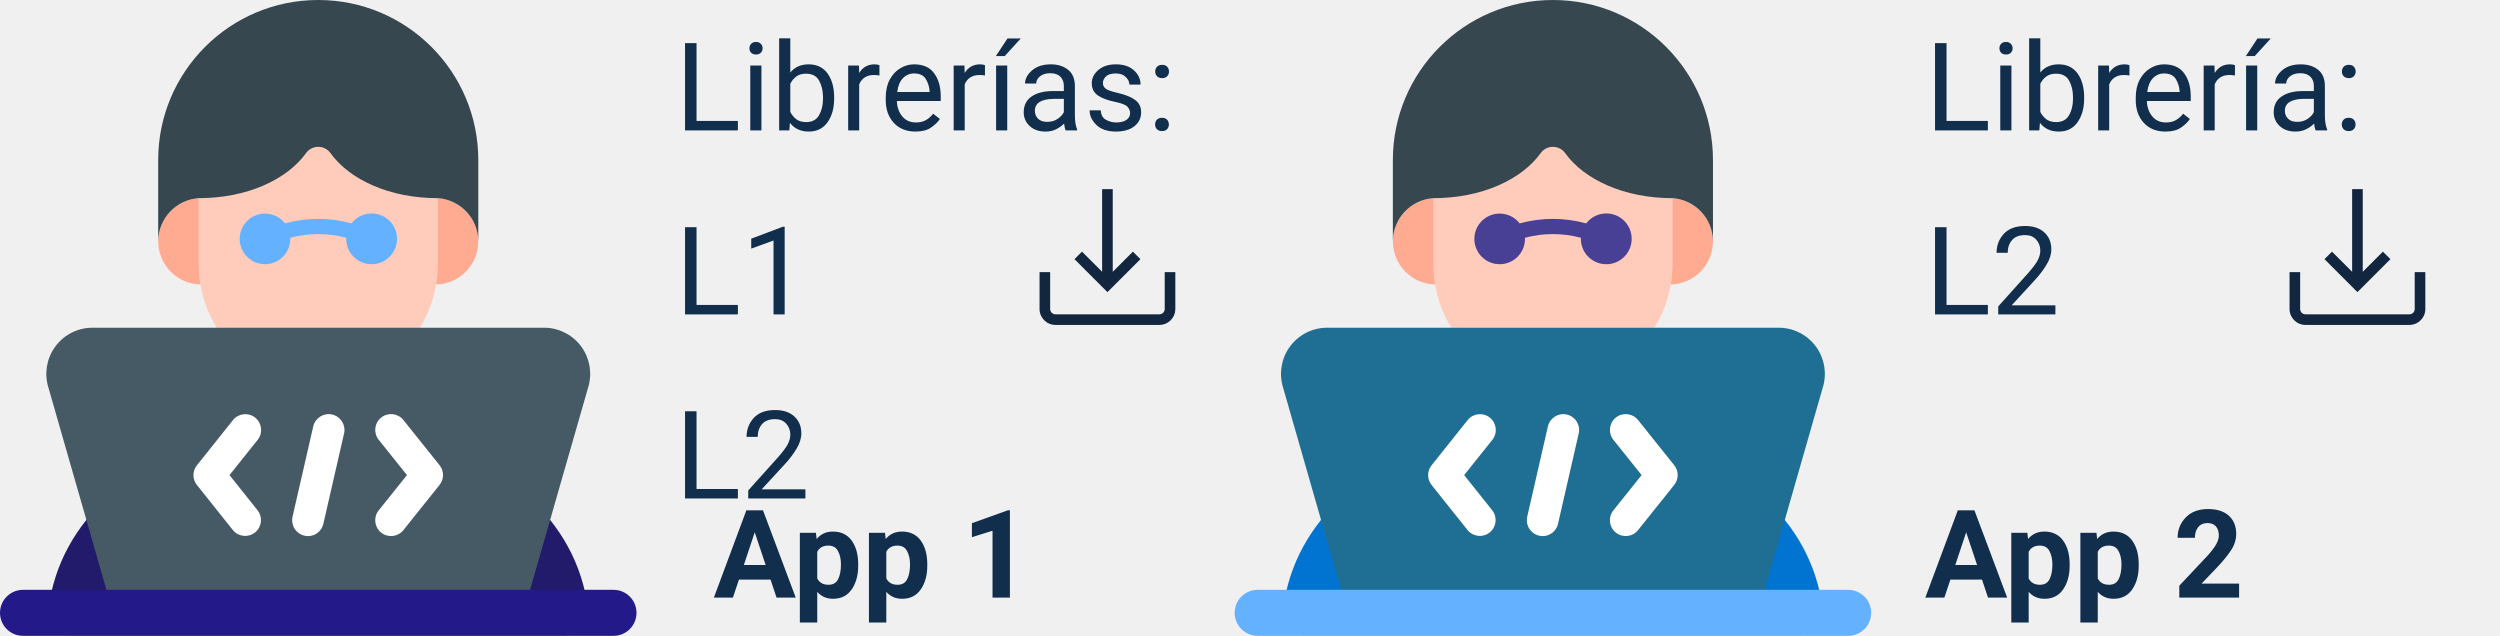
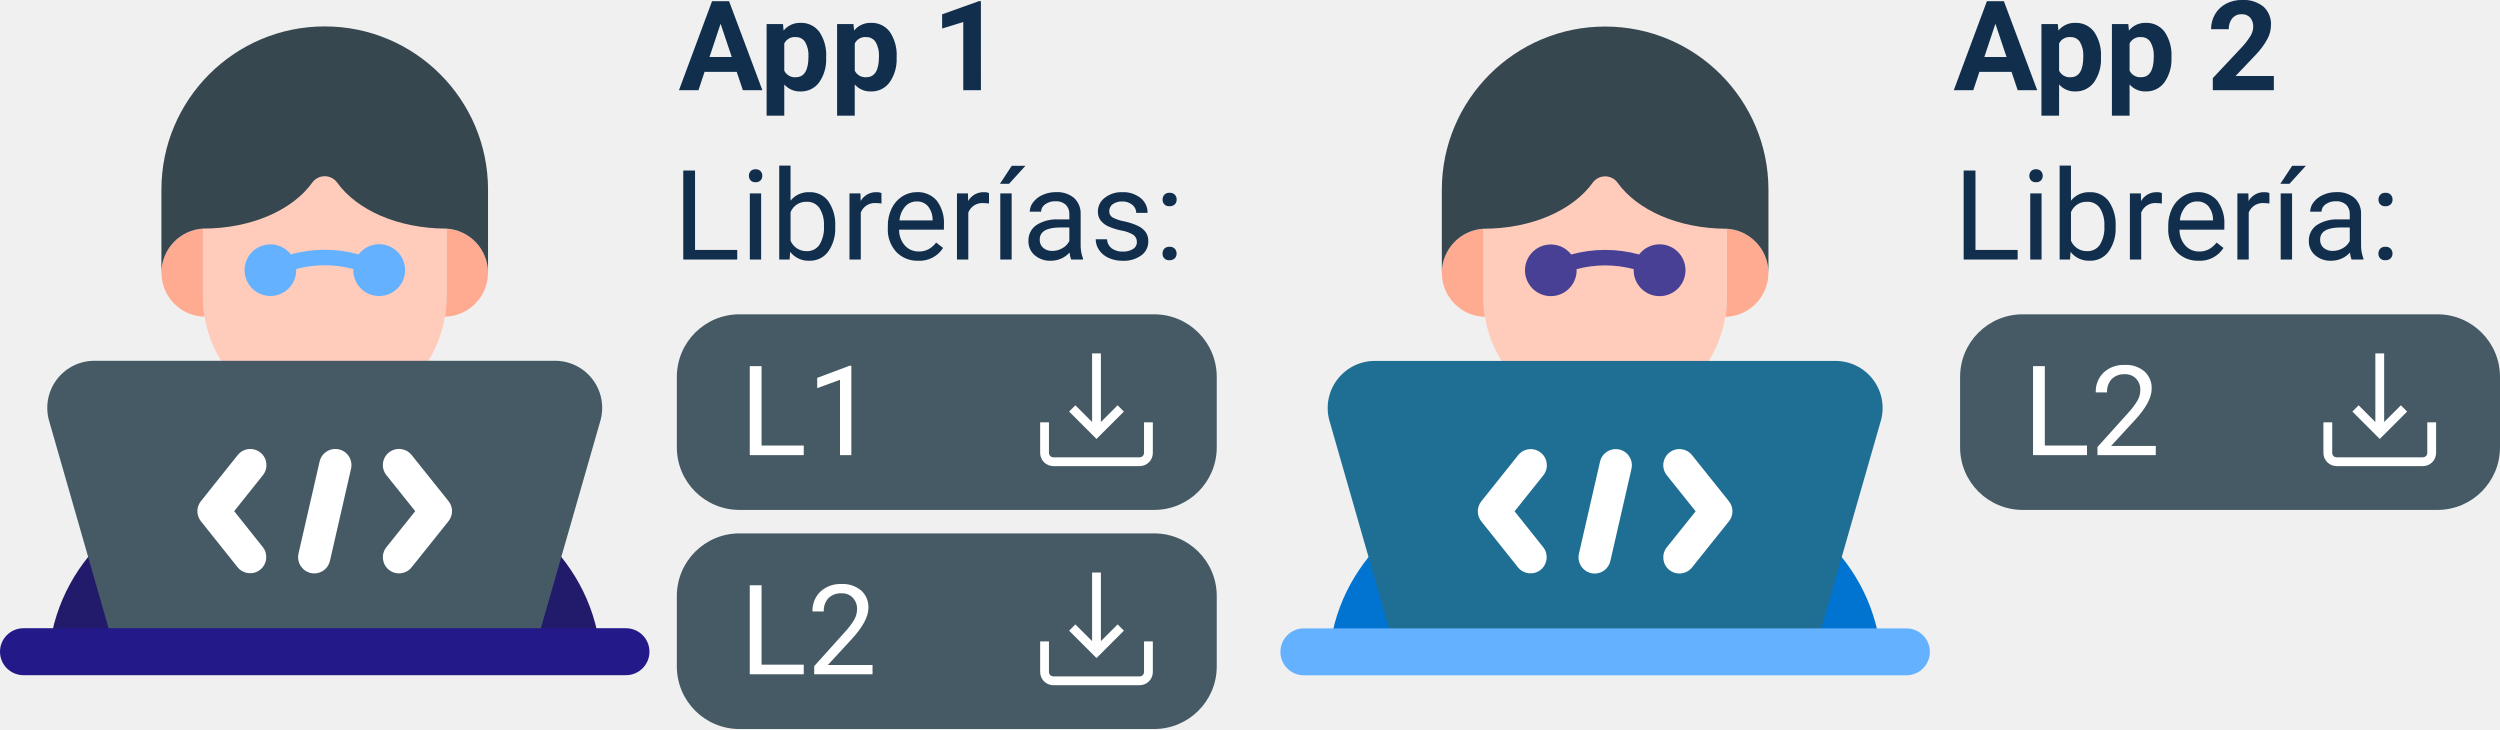
- <svg xmlns="http://www.w3.org/2000/svg" width="326" height="82.913" viewBox="0 0 326 82.913">
-   <g id="Grupo_1013578" data-name="Grupo 1013578" transform="translate(-998.41 -888.553)">
-     <g id="Flat" transform="translate(998.41 888.553)">
-       <g id="Color">
-         <path id="Trazado_726355" data-name="Trazado 726355" d="M38.92,74.621c-.167,2.523-.9,5.317-4.2,6.415C22.512,85.108,12.379,92.388,10.843,104.72a2.849,2.849,0,0,0,2.812,3.23h64.8a2.849,2.849,0,0,0,2.811-3.232C79.733,92.386,69.6,85.105,57.389,81.035c-3.294-1.1-4.029-3.892-4.2-6.415V73.509a1.988,1.988,0,0,0-2-1.988l-10.3.073a1.988,1.988,0,0,0-1.974,1.993Z" transform="translate(-4.557 -25.124)" fill="#221b6b" />
-         <path id="Trazado_726356" data-name="Trazado 726356" d="M42.488,26.75A1.988,1.988,0,0,0,40.5,28.738v15.82a15.571,15.571,0,0,0,31.143,0V28.738a1.988,1.988,0,0,0-1.988-1.988Z" transform="translate(-14.571 -10.019)" fill="#ffccbc" />
-         <path id="Trazado_726357" data-name="Trazado 726357" d="M87.392,40.525v8.68a15.7,15.7,0,0,1-.213,2.561,5.626,5.626,0,0,0,.213-11.241Z" transform="translate(-30.32 -14.667)" fill="#ffab91" />
-         <path id="Trazado_726358" data-name="Trazado 726358" d="M37.805,40.525v8.68a15.7,15.7,0,0,0,.213,2.561,5.626,5.626,0,0,1-.213-11.241Z" transform="translate(-11.877 -14.667)" fill="#ffab91" />
-         <path id="Trazado_726359" data-name="Trazado 726359" d="M53.372,1.5A20.872,20.872,0,0,0,32.5,22.372v10.6a5.67,5.67,0,0,1,5.3-5.632c6.251,0,11.486-2.4,13.989-5.891a1.961,1.961,0,0,1,3.165,0c2.5,3.493,7.738,5.891,13.989,5.891a5.67,5.67,0,0,1,5.3,5.632v-10.6A20.872,20.872,0,0,0,53.372,1.5Z" transform="translate(-11.872 -1.5)" fill="#37474f" />
-         <path id="Trazado_726360" data-name="Trazado 726360" d="M10.78,73.827l7.83,27.291h54.7l7.83-27.291A6.018,6.018,0,0,0,75.628,66H16.29A6.02,6.02,0,0,0,10.78,73.827Z" transform="translate(-4.459 -23.262)" fill="#455a64" />
-         <rect id="Rectángulo_348561" data-name="Rectángulo 348561" width="83" height="6" rx="3" transform="translate(0 76.913)" fill="#231989" />
-         <g id="Grupo_1013563" data-name="Grupo 1013563" transform="translate(25.227 53.999)">
-           <path id="Trazado_726361" data-name="Trazado 726361" d="M44.141,90.951l3.673-4.6a2.061,2.061,0,1,0-3.223-2.571l-4.7,5.891a2.054,2.054,0,0,0,0,2.57l4.7,5.891a2.062,2.062,0,0,0,3.223-2.572Z" transform="translate(-39.44 -82.997)" fill="#fff" />
-           <path id="Trazado_726362" data-name="Trazado 726362" d="M83.6,89.659l-4.712-5.89a2.062,2.062,0,1,0-3.222,2.575l3.684,4.605-3.684,4.6a2.061,2.061,0,1,0,3.219,2.576L83.6,92.234A2.05,2.05,0,0,0,83.6,89.659Z" transform="translate(-51.511 -82.995)" fill="#fff" />
-           <path id="Trazado_726363" data-name="Trazado 726363" d="M61.615,84.6l-2.7,11.779a2.076,2.076,0,0,0,2.01,2.525,2.05,2.05,0,0,0,2.008-1.6l2.7-11.783a2.061,2.061,0,1,0-4.019-.919Z" transform="translate(-45.995 -82.995)" fill="#fff" />
+ <svg xmlns="http://www.w3.org/2000/svg" width="319.5" height="93.168" viewBox="0 0 319.5 93.168">
+   <g id="Grupo_1021307" data-name="Grupo 1021307" transform="translate(-1852.5 10824.012)">
+     <g id="Color" transform="translate(1852.5 -10820.637)">
+       <path id="Trazado_726355" data-name="Trazado 726355" d="M38.92,74.621c-.167,2.523-.9,5.317-4.2,6.415C22.512,85.108,12.379,92.388,10.843,104.72a2.849,2.849,0,0,0,2.812,3.23h64.8a2.849,2.849,0,0,0,2.811-3.232C79.733,92.386,69.6,85.105,57.389,81.035c-3.294-1.1-4.029-3.892-4.2-6.415V73.509a1.988,1.988,0,0,0-2-1.988l-10.3.073a1.988,1.988,0,0,0-1.974,1.993Z" transform="translate(-4.557 -25.124)" fill="#221b6b" />
+       <path id="Trazado_726356" data-name="Trazado 726356" d="M42.488,26.75A1.988,1.988,0,0,0,40.5,28.738v15.82a15.571,15.571,0,0,0,31.143,0V28.738a1.988,1.988,0,0,0-1.988-1.988Z" transform="translate(-14.571 -10.019)" fill="#ffccbc" />
+       <path id="Trazado_726357" data-name="Trazado 726357" d="M87.392,40.525v8.68a15.7,15.7,0,0,1-.213,2.561,5.626,5.626,0,0,0,.213-11.241Z" transform="translate(-30.32 -14.667)" fill="#ffab91" />
+       <path id="Trazado_726358" data-name="Trazado 726358" d="M37.805,40.525v8.68a15.7,15.7,0,0,0,.213,2.561,5.626,5.626,0,0,1-.213-11.241Z" transform="translate(-11.877 -14.667)" fill="#ffab91" />
+       <path id="Trazado_726359" data-name="Trazado 726359" d="M53.372,1.5A20.872,20.872,0,0,0,32.5,22.372v10.6a5.67,5.67,0,0,1,5.3-5.632c6.251,0,11.486-2.4,13.989-5.891a1.961,1.961,0,0,1,3.165,0c2.5,3.493,7.738,5.891,13.989,5.891a5.67,5.67,0,0,1,5.3,5.632v-10.6A20.872,20.872,0,0,0,53.372,1.5Z" transform="translate(-11.872 -1.5)" fill="#37474f" />
+       <path id="Trazado_726360" data-name="Trazado 726360" d="M10.78,73.827l7.83,27.291h54.7l7.83-27.291A6.018,6.018,0,0,0,75.628,66H16.29A6.02,6.02,0,0,0,10.78,73.827Z" transform="translate(-4.459 -23.262)" fill="#455a64" />
+       <rect id="Rectángulo_348561" data-name="Rectángulo 348561" width="83" height="6" rx="3" transform="translate(0 76.913)" fill="#231989" />
+       <g id="Grupo_1013563" data-name="Grupo 1013563" transform="translate(25.227 53.999)">
+         <path id="Trazado_726361" data-name="Trazado 726361" d="M44.141,90.951l3.673-4.6a2.061,2.061,0,1,0-3.223-2.571l-4.7,5.891a2.054,2.054,0,0,0,0,2.57l4.7,5.891a2.062,2.062,0,0,0,3.223-2.572Z" transform="translate(-39.44 -82.997)" fill="#fff" />
+         <path id="Trazado_726362" data-name="Trazado 726362" d="M83.6,89.659l-4.712-5.89a2.062,2.062,0,1,0-3.222,2.575l3.684,4.605-3.684,4.6a2.061,2.061,0,1,0,3.219,2.576L83.6,92.234A2.05,2.05,0,0,0,83.6,89.659Z" transform="translate(-51.511 -82.995)" fill="#fff" />
+         <path id="Trazado_726363" data-name="Trazado 726363" d="M61.615,84.6l-2.7,11.779a2.076,2.076,0,0,0,2.01,2.525,2.05,2.05,0,0,0,2.008-1.6l2.7-11.783a2.061,2.061,0,1,0-4.019-.919Z" transform="translate(-45.995 -82.995)" fill="#fff" />
+       </g>
+       <path id="Trazado_726364" data-name="Trazado 726364" d="M65.744,43.5a3.3,3.3,0,0,0-2.618,1.3,16.366,16.366,0,0,0-8.676,0,3.3,3.3,0,1,0,.692,2.009c0-.046-.012-.089-.014-.133a14.172,14.172,0,0,1,7.317,0c0,.047-.014.091-.014.139A3.313,3.313,0,1,0,65.744,43.5Z" transform="translate(-17.286 -15.67)" fill="#64b2ff" />
+     </g>
+     <g id="Color-2" data-name="Color" transform="translate(2016.137 -10820.619)">
+       <path id="Trazado_726355-2" data-name="Trazado 726355" d="M38.92,74.621c-.167,2.523-.9,5.317-4.2,6.415C22.512,85.108,12.379,92.388,10.843,104.72a2.849,2.849,0,0,0,2.812,3.23h64.8a2.849,2.849,0,0,0,2.811-3.232C79.733,92.386,69.6,85.105,57.389,81.035c-3.294-1.1-4.029-3.892-4.2-6.415V73.509a1.988,1.988,0,0,0-2-1.988l-10.3.073a1.988,1.988,0,0,0-1.974,1.993Z" transform="translate(-4.557 -25.124)" fill="#0174d2" />
+       <path id="Trazado_726356-2" data-name="Trazado 726356" d="M42.488,26.75A1.988,1.988,0,0,0,40.5,28.738v15.82a15.571,15.571,0,0,0,31.143,0V28.738a1.988,1.988,0,0,0-1.988-1.988Z" transform="translate(-14.571 -10.019)" fill="#ffccbc" />
+       <path id="Trazado_726357-2" data-name="Trazado 726357" d="M87.392,40.525v8.68a15.7,15.7,0,0,1-.213,2.561,5.626,5.626,0,0,0,.213-11.241Z" transform="translate(-30.32 -14.667)" fill="#ffab91" />
+       <path id="Trazado_726358-2" data-name="Trazado 726358" d="M37.805,40.525v8.68a15.7,15.7,0,0,0,.213,2.561,5.626,5.626,0,0,1-.213-11.241Z" transform="translate(-11.877 -14.667)" fill="#ffab91" />
+       <path id="Trazado_726359-2" data-name="Trazado 726359" d="M53.372,1.5A20.872,20.872,0,0,0,32.5,22.372v10.6a5.67,5.67,0,0,1,5.3-5.632c6.251,0,11.486-2.4,13.989-5.891a1.961,1.961,0,0,1,3.165,0c2.5,3.493,7.738,5.891,13.989,5.891a5.67,5.67,0,0,1,5.3,5.632v-10.6A20.872,20.872,0,0,0,53.372,1.5Z" transform="translate(-11.872 -1.5)" fill="#37474f" />
+       <path id="Trazado_726360-2" data-name="Trazado 726360" d="M10.78,73.827l7.83,27.291h54.7l7.83-27.291A6.018,6.018,0,0,0,75.628,66H16.29A6.02,6.02,0,0,0,10.78,73.827Z" transform="translate(-4.459 -23.262)" fill="#1f6e93" />
+       <rect id="Rectángulo_348561-2" data-name="Rectángulo 348561" width="83" height="6" rx="3" transform="translate(0 76.913)" fill="#64b2ff" />
+       <g id="Grupo_1013563-2" data-name="Grupo 1013563" transform="translate(25.227 53.999)">
+         <path id="Trazado_726361-2" data-name="Trazado 726361" d="M44.141,90.951l3.673-4.6a2.061,2.061,0,1,0-3.223-2.571l-4.7,5.891a2.054,2.054,0,0,0,0,2.57l4.7,5.891a2.062,2.062,0,0,0,3.223-2.572Z" transform="translate(-39.44 -82.997)" fill="#fff" />
+         <path id="Trazado_726362-2" data-name="Trazado 726362" d="M83.6,89.659l-4.712-5.89a2.062,2.062,0,1,0-3.222,2.575l3.684,4.605-3.684,4.6a2.061,2.061,0,1,0,3.219,2.576L83.6,92.234A2.05,2.05,0,0,0,83.6,89.659Z" transform="translate(-51.511 -82.995)" fill="#fff" />
+         <path id="Trazado_726363-2" data-name="Trazado 726363" d="M61.615,84.6l-2.7,11.779a2.076,2.076,0,0,0,2.01,2.525,2.05,2.05,0,0,0,2.008-1.6l2.7-11.783a2.061,2.061,0,1,0-4.019-.919Z" transform="translate(-45.995 -82.995)" fill="#fff" />
+       </g>
+       <path id="Trazado_726364-2" data-name="Trazado 726364" d="M65.744,43.5a3.3,3.3,0,0,0-2.618,1.3,16.366,16.366,0,0,0-8.676,0,3.3,3.3,0,1,0,.692,2.009c0-.046-.012-.089-.014-.133a14.172,14.172,0,0,1,7.317,0c0,.047-.014.091-.014.139A3.313,3.313,0,1,0,65.744,43.5Z" transform="translate(-17.286 -15.67)" fill="#474094" />
+     </g>
+     <path id="Trazado_736691" data-name="Trazado 736691" d="M2.828,13.773H8.219V15H1.32V3.625H2.828ZM11.273,15H9.828V6.547h1.445ZM9.711,4.3a.863.863,0,0,1,.215-.594.807.807,0,0,1,.637-.242.819.819,0,0,1,.641.242.854.854,0,0,1,.219.594.826.826,0,0,1-.219.586.834.834,0,0,1-.641.234.821.821,0,0,1-.637-.234A.834.834,0,0,1,9.711,4.3Zm11.031,6.563a5.026,5.026,0,0,1-.891,3.113,2.846,2.846,0,0,1-2.391,1.176,2.947,2.947,0,0,1-2.477-1.133l-.07.977H13.586V3h1.445V7.477a2.93,2.93,0,0,1,2.414-1.086,2.863,2.863,0,0,1,2.418,1.164,5.177,5.177,0,0,1,.879,3.188ZM19.3,10.7a3.906,3.906,0,0,0-.57-2.281,1.888,1.888,0,0,0-1.641-.8,2.122,2.122,0,0,0-2.055,1.328V12.6A2.181,2.181,0,0,0,17.1,13.93a1.878,1.878,0,0,0,1.617-.8A4.153,4.153,0,0,0,19.3,10.7Zm7.352-2.859a4.331,4.331,0,0,0-.711-.055A1.9,1.9,0,0,0,24.008,9v6H22.563V6.547h1.406l.023.977a2.251,2.251,0,0,1,2.016-1.133,1.477,1.477,0,0,1,.641.109Zm4.688,7.313a3.693,3.693,0,0,1-2.8-1.129,4.19,4.19,0,0,1-1.078-3.02v-.266a5.073,5.073,0,0,1,.48-2.246,3.748,3.748,0,0,1,1.344-1.547,3.378,3.378,0,0,1,1.871-.559,3.166,3.166,0,0,1,2.563,1.086,4.7,4.7,0,0,1,.914,3.109v.6H28.906a3,3,0,0,0,.73,2.02,2.3,2.3,0,0,0,1.777.77,2.517,2.517,0,0,0,1.3-.312,3.259,3.259,0,0,0,.93-.828l.883.688A3.55,3.55,0,0,1,31.336,15.156Zm-.18-7.578a1.928,1.928,0,0,0-1.469.637A3.1,3.1,0,0,0,28.953,10h4.234V9.891a2.753,2.753,0,0,0-.594-1.707A1.815,1.815,0,0,0,31.156,7.578Zm9.234.266a4.331,4.331,0,0,0-.711-.055A1.9,1.9,0,0,0,37.75,9v6H36.3V6.547h1.406l.023.977A2.251,2.251,0,0,1,39.75,6.391a1.477,1.477,0,0,1,.641.109ZM43.289,15H41.836V6.547h1.453ZM43.3,3.023h1.75l-2.094,2.3-1.164,0ZM50.891,15a3.036,3.036,0,0,1-.2-.891,3.225,3.225,0,0,1-2.406,1.047,2.984,2.984,0,0,1-2.051-.707,2.287,2.287,0,0,1-.8-1.793,2.39,2.39,0,0,1,1-2.051,4.733,4.733,0,0,1,2.824-.73h1.406V9.211A1.623,1.623,0,0,0,50.211,8a1.821,1.821,0,0,0-1.336-.449,2.107,2.107,0,0,0-1.3.391,1.151,1.151,0,0,0-.523.945H45.6a2,2,0,0,1,.449-1.223,3.066,3.066,0,0,1,1.219-.934,4.1,4.1,0,0,1,1.691-.344,3.342,3.342,0,0,1,2.289.73,2.635,2.635,0,0,1,.859,2.012v3.891a4.757,4.757,0,0,0,.3,1.852V15Zm-2.4-1.1a2.54,2.54,0,0,0,1.289-.352,2.127,2.127,0,0,0,.883-.914V10.9H49.531q-2.656,0-2.656,1.555a1.316,1.316,0,0,0,.453,1.063A1.742,1.742,0,0,0,48.492,13.9Zm10.8-1.141a1.064,1.064,0,0,0-.441-.91,4.249,4.249,0,0,0-1.539-.559,7.277,7.277,0,0,1-1.742-.562,2.479,2.479,0,0,1-.953-.781,1.869,1.869,0,0,1-.309-1.078,2.193,2.193,0,0,1,.879-1.758,3.432,3.432,0,0,1,2.246-.719,3.532,3.532,0,0,1,2.332.742,2.357,2.357,0,0,1,.895,1.9H59.211a1.3,1.3,0,0,0-.5-1.023,1.888,1.888,0,0,0-1.27-.43,1.976,1.976,0,0,0-1.234.344,1.082,1.082,0,0,0-.445.9.877.877,0,0,0,.414.789,5.1,5.1,0,0,0,1.5.508,7.8,7.8,0,0,1,1.754.578,2.558,2.558,0,0,1,1,.809,1.988,1.988,0,0,1,.324,1.152,2.163,2.163,0,0,1-.906,1.816,3.8,3.8,0,0,1-2.352.684,4.257,4.257,0,0,1-1.8-.359,2.922,2.922,0,0,1-1.223-1,2.42,2.42,0,0,1-.441-1.395h1.445a1.5,1.5,0,0,0,.582,1.152,2.258,2.258,0,0,0,1.434.426,2.331,2.331,0,0,0,1.316-.332A1.02,1.02,0,0,0,59.3,12.758Zm3.281,1.484a.905.905,0,0,1,.223-.625.848.848,0,0,1,.668-.25.874.874,0,0,1,.676.25.887.887,0,0,1,.23.625.839.839,0,0,1-.23.6.89.89,0,0,1-.676.242.8.8,0,0,1-.891-.844Zm.008-6.9a.905.905,0,0,1,.223-.625.848.848,0,0,1,.668-.25.874.874,0,0,1,.676.25.887.887,0,0,1,.23.625.839.839,0,0,1-.23.6.89.89,0,0,1-.676.242.8.8,0,0,1-.891-.844Z" transform="translate(1938.5 -10805.844)" fill="#112e4c" />
+     <path id="Trazado_736693" data-name="Trazado 736693" d="M8.152,12.656H4.043L3.262,15H.77L5,3.625H7.176L11.434,15H8.941Zm-3.477-1.9H7.52L6.09,6.5Zm14.906.094A5.07,5.07,0,0,1,18.7,13.98,2.843,2.843,0,0,1,16.3,15.156a2.633,2.633,0,0,1-2.07-.891V18.25H11.973V6.547h2.094l.078.828a2.654,2.654,0,0,1,2.141-.984,2.862,2.862,0,0,1,2.43,1.156,5.207,5.207,0,0,1,.867,3.188Zm-2.258-.172a3.345,3.345,0,0,0-.418-1.826,1.36,1.36,0,0,0-1.215-.643,1.478,1.478,0,0,0-1.461.815V12.5a1.5,1.5,0,0,0,1.477.839Q17.324,13.336,17.324,10.679Zm11.266.172A5.07,5.07,0,0,1,27.7,13.98a2.843,2.843,0,0,1-2.395,1.176,2.633,2.633,0,0,1-2.07-.891V18.25H20.98V6.547h2.094l.078.828a2.654,2.654,0,0,1,2.141-.984,2.862,2.862,0,0,1,2.43,1.156,5.207,5.207,0,0,1,.867,3.188Zm-2.258-.172a3.345,3.345,0,0,0-.418-1.826A1.36,1.36,0,0,0,24.7,8.211a1.478,1.478,0,0,0-1.461.815V12.5a1.5,1.5,0,0,0,1.477.839Q26.332,13.336,26.332,10.679ZM39.363,15H37.105V6.285l-2.7.832V5.3l4.711-1.687h.242Z" transform="translate(1938.5 -10827.48)" fill="#112e4c" />
+     <path id="Trazado_736692" data-name="Trazado 736692" d="M2.828,13.773H8.219V15H1.32V3.625H2.828ZM11.273,15H9.828V6.547h1.445ZM9.711,4.3a.863.863,0,0,1,.215-.594.807.807,0,0,1,.637-.242.819.819,0,0,1,.641.242.854.854,0,0,1,.219.594.826.826,0,0,1-.219.586.834.834,0,0,1-.641.234.821.821,0,0,1-.637-.234A.834.834,0,0,1,9.711,4.3Zm11.031,6.563a5.026,5.026,0,0,1-.891,3.113,2.846,2.846,0,0,1-2.391,1.176,2.947,2.947,0,0,1-2.477-1.133l-.07.977H13.586V3h1.445V7.477a2.93,2.93,0,0,1,2.414-1.086,2.863,2.863,0,0,1,2.418,1.164,5.177,5.177,0,0,1,.879,3.188ZM19.3,10.7a3.906,3.906,0,0,0-.57-2.281,1.888,1.888,0,0,0-1.641-.8,2.122,2.122,0,0,0-2.055,1.328V12.6A2.181,2.181,0,0,0,17.1,13.93a1.878,1.878,0,0,0,1.617-.8A4.153,4.153,0,0,0,19.3,10.7Zm7.352-2.859a4.331,4.331,0,0,0-.711-.055A1.9,1.9,0,0,0,24.008,9v6H22.563V6.547h1.406l.023.977a2.251,2.251,0,0,1,2.016-1.133,1.477,1.477,0,0,1,.641.109Zm4.688,7.313a3.693,3.693,0,0,1-2.8-1.129,4.19,4.19,0,0,1-1.078-3.02v-.266a5.073,5.073,0,0,1,.48-2.246,3.748,3.748,0,0,1,1.344-1.547,3.378,3.378,0,0,1,1.871-.559,3.166,3.166,0,0,1,2.563,1.086,4.7,4.7,0,0,1,.914,3.109v.6H28.906a3,3,0,0,0,.73,2.02,2.3,2.3,0,0,0,1.777.77,2.517,2.517,0,0,0,1.3-.312,3.259,3.259,0,0,0,.93-.828l.883.688A3.55,3.55,0,0,1,31.336,15.156Zm-.18-7.578a1.928,1.928,0,0,0-1.469.637A3.1,3.1,0,0,0,28.953,10h4.234V9.891a2.753,2.753,0,0,0-.594-1.707A1.815,1.815,0,0,0,31.156,7.578Zm9.234.266a4.331,4.331,0,0,0-.711-.055A1.9,1.9,0,0,0,37.75,9v6H36.3V6.547h1.406l.023.977A2.251,2.251,0,0,1,39.75,6.391a1.477,1.477,0,0,1,.641.109ZM43.289,15H41.836V6.547h1.453ZM43.3,3.023h1.75l-2.094,2.3-1.164,0ZM50.891,15a3.036,3.036,0,0,1-.2-.891,3.225,3.225,0,0,1-2.406,1.047,2.984,2.984,0,0,1-2.051-.707,2.287,2.287,0,0,1-.8-1.793,2.39,2.39,0,0,1,1-2.051,4.733,4.733,0,0,1,2.824-.73h1.406V9.211A1.623,1.623,0,0,0,50.211,8a1.821,1.821,0,0,0-1.336-.449,2.107,2.107,0,0,0-1.3.391,1.151,1.151,0,0,0-.523.945H45.6a2,2,0,0,1,.449-1.223,3.066,3.066,0,0,1,1.219-.934,4.1,4.1,0,0,1,1.691-.344,3.342,3.342,0,0,1,2.289.73,2.635,2.635,0,0,1,.859,2.012v3.891a4.757,4.757,0,0,0,.3,1.852V15Zm-2.4-1.1a2.54,2.54,0,0,0,1.289-.352,2.127,2.127,0,0,0,.883-.914V10.9H49.531q-2.656,0-2.656,1.555a1.316,1.316,0,0,0,.453,1.063A1.742,1.742,0,0,0,48.492,13.9Zm5.836.344a.905.905,0,0,1,.223-.625.848.848,0,0,1,.668-.25.874.874,0,0,1,.676.25.887.887,0,0,1,.23.625.839.839,0,0,1-.23.6.89.89,0,0,1-.676.242.8.8,0,0,1-.891-.844Zm.008-6.9a.905.905,0,0,1,.223-.625.848.848,0,0,1,.668-.25.874.874,0,0,1,.676.25.887.887,0,0,1,.23.625.839.839,0,0,1-.23.6.89.89,0,0,1-.676.242.8.8,0,0,1-.891-.844Z" transform="translate(2102.137 -10805.844)" fill="#112e4c" />
+     <path id="Trazado_736694" data-name="Trazado 736694" d="M7.438,12.656H3.328L2.547,15H.055L4.289,3.625H6.461L10.719,15H8.227Zm-3.477-1.9H6.8L5.375,6.5Zm14.906.094a5.07,5.07,0,0,1-.887,3.129,2.843,2.843,0,0,1-2.395,1.176,2.633,2.633,0,0,1-2.07-.891V18.25H11.258V6.547h2.094l.078.828a2.654,2.654,0,0,1,2.141-.984A2.862,2.862,0,0,1,18,7.547a5.207,5.207,0,0,1,.867,3.188Zm-2.258-.172a3.345,3.345,0,0,0-.418-1.826,1.36,1.36,0,0,0-1.215-.643,1.478,1.478,0,0,0-1.461.815V12.5a1.5,1.5,0,0,0,1.477.839Q16.609,13.336,16.609,10.679Zm11.266.172a5.07,5.07,0,0,1-.887,3.129,2.843,2.843,0,0,1-2.395,1.176,2.633,2.633,0,0,1-2.07-.891V18.25H20.266V6.547h2.094l.078.828a2.654,2.654,0,0,1,2.141-.984,2.862,2.862,0,0,1,2.43,1.156,5.207,5.207,0,0,1,.867,3.188Zm-2.258-.172A3.345,3.345,0,0,0,25.2,8.854a1.36,1.36,0,0,0-1.215-.643,1.478,1.478,0,0,0-1.461.815V12.5A1.5,1.5,0,0,0,24,13.336Q25.617,13.336,25.617,10.679ZM40.961,15h-7.8V13.453l3.68-3.922a9.078,9.078,0,0,0,1.121-1.445,2.322,2.322,0,0,0,.363-1.172,1.738,1.738,0,0,0-.383-1.191,1.382,1.382,0,0,0-1.094-.434,1.49,1.49,0,0,0-1.207.527A2.089,2.089,0,0,0,35.2,7.2H32.938a3.729,3.729,0,0,1,.5-1.9,3.5,3.5,0,0,1,1.4-1.348,4.262,4.262,0,0,1,2.055-.488,4.036,4.036,0,0,1,2.73.844A2.985,2.985,0,0,1,40.594,6.7a3.825,3.825,0,0,1-.437,1.719,9.551,9.551,0,0,1-1.5,2.039L36.07,13.18h4.891Z" transform="translate(2102.137 -10827.48)" fill="#112e4c" />
+     <path id="Trazado_736687" data-name="Trazado 736687" d="M8,0H61a8,8,0,0,1,8,8v9a8,8,0,0,1-8,8H8a8,8,0,0,1-8-8V8A8,8,0,0,1,8,0Z" transform="translate(1939 -10783.844)" fill="#455a64" />
+     <path id="Trazado_736685" data-name="Trazado 736685" d="M8,0H61a8,8,0,0,1,8,8v9a8,8,0,0,1-8,8H8a8,8,0,0,1-8-8V8A8,8,0,0,1,8,0Z" transform="translate(1939 -10755.844)" fill="#455a64" />
+     <path id="Trazado_736688" data-name="Trazado 736688" d="M8,0H61a8,8,0,0,1,8,8v9a8,8,0,0,1-8,8H8a8,8,0,0,1-8-8V8A8,8,0,0,1,8,0Z" transform="translate(2103 -10783.844)" fill="#455a64" />
+     <path id="Trazado_736689" data-name="Trazado 736689" d="M2.828,13.773H8.219V15H1.32V3.625H2.828ZM14.3,15H12.852V5.367L9.938,6.438V5.125L14.078,3.57H14.3Z" transform="translate(1947 -10780.844)" fill="#fff" />
+     <path id="Trazado_736686" data-name="Trazado 736686" d="M2.828,13.773H8.219V15H1.32V3.625H2.828ZM17.008,15H9.555V13.961l3.938-4.375A9.355,9.355,0,0,0,14.7,7.973a2.693,2.693,0,0,0,.332-1.285,2.041,2.041,0,0,0-.539-1.461,1.885,1.885,0,0,0-1.437-.57,2.232,2.232,0,0,0-1.676.613,2.343,2.343,0,0,0-.6,1.707H9.336a3.355,3.355,0,0,1,1.012-2.539,3.751,3.751,0,0,1,2.707-.969,3.6,3.6,0,0,1,2.508.832,2.838,2.838,0,0,1,.922,2.215q0,1.68-2.141,4L11.3,13.82h5.711Z" transform="translate(1947 -10752.844)" fill="#fff" />
+     <path id="Trazado_736690" data-name="Trazado 736690" d="M2.828,13.773H8.219V15H1.32V3.625H2.828ZM17.008,15H9.555V13.961l3.938-4.375A9.355,9.355,0,0,0,14.7,7.973a2.693,2.693,0,0,0,.332-1.285,2.041,2.041,0,0,0-.539-1.461,1.885,1.885,0,0,0-1.437-.57,2.232,2.232,0,0,0-1.676.613,2.343,2.343,0,0,0-.6,1.707H9.336a3.355,3.355,0,0,1,1.012-2.539,3.751,3.751,0,0,1,2.707-.969,3.6,3.6,0,0,1,2.508.832,2.838,2.838,0,0,1,.922,2.215q0,1.68-2.141,4L11.3,13.82h5.711Z" transform="translate(2111 -10780.844)" fill="#fff" />
+     <g id="flecha-hacia-abajo" transform="translate(1985.432 -10778.844)">
+       <g id="Grupo_1013571" data-name="Grupo 1013571" transform="translate(0 8.803)">
+         <g id="Grupo_1013570" data-name="Grupo 1013570">
+           <path id="Trazado_726368" data-name="Trazado 726368" d="M13.275,313v3.909a.563.563,0,0,1-.563.563H1.688a.563.563,0,0,1-.563-.562V313H0v3.909A1.689,1.689,0,0,0,1.688,318.6H12.713a1.689,1.689,0,0,0,1.688-1.688V313Z" transform="translate(0 -313)" fill="#fff" />
        </g>
-         <path id="Trazado_726364" data-name="Trazado 726364" d="M65.744,43.5a3.3,3.3,0,0,0-2.618,1.3,16.366,16.366,0,0,0-8.676,0,3.3,3.3,0,1,0,.692,2.009c0-.046-.012-.089-.014-.133a14.172,14.172,0,0,1,7.317,0c0,.047-.014.091-.014.139A3.313,3.313,0,1,0,65.744,43.5Z" transform="translate(-17.286 -15.67)" fill="#64b2ff" />
+       </g>
+       <g id="Grupo_1013573" data-name="Grupo 1013573" transform="translate(3.705)">
+         <g id="Grupo_1013572" data-name="Grupo 1013572">
+           <path id="Trazado_726369" data-name="Trazado 726369" d="M137.912,6.63l-2.138,2.138V0h-1.125V8.767L132.512,6.63l-.8.8,3.5,3.5,3.5-3.5Z" transform="translate(-131.716)" fill="#fff" />
+         </g>
      </g>
    </g>
-     <g id="Flat-2" data-name="Flat" transform="translate(1159.41 888.553)">
-       <g id="Color-2" data-name="Color">
-         <path id="Trazado_726355-2" data-name="Trazado 726355" d="M38.92,74.621c-.167,2.523-.9,5.317-4.2,6.415C22.512,85.108,12.379,92.388,10.843,104.72a2.849,2.849,0,0,0,2.812,3.23h64.8a2.849,2.849,0,0,0,2.811-3.232C79.733,92.386,69.6,85.105,57.389,81.035c-3.294-1.1-4.029-3.892-4.2-6.415V73.509a1.988,1.988,0,0,0-2-1.988l-10.3.073a1.988,1.988,0,0,0-1.974,1.993Z" transform="translate(-4.557 -25.124)" fill="#0174d2" />
-         <path id="Trazado_726356-2" data-name="Trazado 726356" d="M42.488,26.75A1.988,1.988,0,0,0,40.5,28.738v15.82a15.571,15.571,0,0,0,31.143,0V28.738a1.988,1.988,0,0,0-1.988-1.988Z" transform="translate(-14.571 -10.019)" fill="#ffccbc" />
-         <path id="Trazado_726357-2" data-name="Trazado 726357" d="M87.392,40.525v8.68a15.7,15.7,0,0,1-.213,2.561,5.626,5.626,0,0,0,.213-11.241Z" transform="translate(-30.32 -14.667)" fill="#ffab91" />
-         <path id="Trazado_726358-2" data-name="Trazado 726358" d="M37.805,40.525v8.68a15.7,15.7,0,0,0,.213,2.561,5.626,5.626,0,0,1-.213-11.241Z" transform="translate(-11.877 -14.667)" fill="#ffab91" />
-         <path id="Trazado_726359-2" data-name="Trazado 726359" d="M53.372,1.5A20.872,20.872,0,0,0,32.5,22.372v10.6a5.67,5.67,0,0,1,5.3-5.632c6.251,0,11.486-2.4,13.989-5.891a1.961,1.961,0,0,1,3.165,0c2.5,3.493,7.738,5.891,13.989,5.891a5.67,5.67,0,0,1,5.3,5.632v-10.6A20.872,20.872,0,0,0,53.372,1.5Z" transform="translate(-11.872 -1.5)" fill="#37474f" />
-         <path id="Trazado_726360-2" data-name="Trazado 726360" d="M10.78,73.827l7.83,27.291h54.7l7.83-27.291A6.018,6.018,0,0,0,75.628,66H16.29A6.02,6.02,0,0,0,10.78,73.827Z" transform="translate(-4.459 -23.262)" fill="#1f6e93" />
-         <rect id="Rectángulo_348561-2" data-name="Rectángulo 348561" width="83" height="6" rx="3" transform="translate(0 76.913)" fill="#64b2ff" />
-         <g id="Grupo_1013563-2" data-name="Grupo 1013563" transform="translate(25.227 53.999)">
-           <path id="Trazado_726361-2" data-name="Trazado 726361" d="M44.141,90.951l3.673-4.6a2.061,2.061,0,1,0-3.223-2.571l-4.7,5.891a2.054,2.054,0,0,0,0,2.57l4.7,5.891a2.062,2.062,0,0,0,3.223-2.572Z" transform="translate(-39.44 -82.997)" fill="#fff" />
-           <path id="Trazado_726362-2" data-name="Trazado 726362" d="M83.6,89.659l-4.712-5.89a2.062,2.062,0,1,0-3.222,2.575l3.684,4.605-3.684,4.6a2.061,2.061,0,1,0,3.219,2.576L83.6,92.234A2.05,2.05,0,0,0,83.6,89.659Z" transform="translate(-51.511 -82.995)" fill="#fff" />
-           <path id="Trazado_726363-2" data-name="Trazado 726363" d="M61.615,84.6l-2.7,11.779a2.076,2.076,0,0,0,2.01,2.525,2.05,2.05,0,0,0,2.008-1.6l2.7-11.783a2.061,2.061,0,1,0-4.019-.919Z" transform="translate(-45.995 -82.995)" fill="#fff" />
+     <g id="flecha-hacia-abajo-2" data-name="flecha-hacia-abajo" transform="translate(1985.432 -10750.844)">
+       <g id="Grupo_1013571-2" data-name="Grupo 1013571" transform="translate(0 8.803)">
+         <g id="Grupo_1013570-2" data-name="Grupo 1013570">
+           <path id="Trazado_726368-2" data-name="Trazado 726368" d="M13.275,313v3.909a.563.563,0,0,1-.563.563H1.688a.563.563,0,0,1-.563-.562V313H0v3.909A1.689,1.689,0,0,0,1.688,318.6H12.713a1.689,1.689,0,0,0,1.688-1.688V313Z" transform="translate(0 -313)" fill="#fff" />
        </g>
-         <path id="Trazado_726364-2" data-name="Trazado 726364" d="M65.744,43.5a3.3,3.3,0,0,0-2.618,1.3,16.366,16.366,0,0,0-8.676,0,3.3,3.3,0,1,0,.692,2.009c0-.046-.012-.089-.014-.133a14.172,14.172,0,0,1,7.317,0c0,.047-.014.091-.014.139A3.313,3.313,0,1,0,65.744,43.5Z" transform="translate(-17.286 -15.67)" fill="#474094" />
+       </g>
+       <g id="Grupo_1013573-2" data-name="Grupo 1013573" transform="translate(3.705)">
+         <g id="Grupo_1013572-2" data-name="Grupo 1013572">
+           <path id="Trazado_726369-2" data-name="Trazado 726369" d="M137.912,6.63l-2.138,2.138V0h-1.125V8.767L132.512,6.63l-.8.8,3.5,3.5,3.5-3.5Z" transform="translate(-131.716)" fill="#fff" />
+         </g>
      </g>
    </g>
-     <g id="Grupo_1013576" data-name="Grupo 1013576">
-       <g id="Grupo_1013574" data-name="Grupo 1013574" transform="translate(-21 11.479)">
-         <text id="Librerías:_L1_L2" data-name="Librerías: L1 L2" transform="translate(1107.41 877.074)" fill="#112e4c" font-size="16" font-family="Roboto-Regular, Roboto">
-           <tspan x="0" y="17">Librerías:</tspan>
-           <tspan x="0" y="41">L1</tspan>
-           <tspan x="0" y="65">L2</tspan>
-         </text>
-         <g id="flecha-hacia-abajo" transform="translate(1154.967 901.738)">
-           <g id="Grupo_1013571" data-name="Grupo 1013571" transform="translate(0 10.824)">
-             <g id="Grupo_1013570" data-name="Grupo 1013570">
-               <path id="Trazado_726368" data-name="Trazado 726368" d="M16.322,313v4.807a.692.692,0,0,1-.692.692H2.075a.692.692,0,0,1-.692-.692V313H0v4.807a2.077,2.077,0,0,0,2.075,2.075H15.63a2.077,2.077,0,0,0,2.075-2.075V313Z" transform="translate(0 -313)" fill="#12263f" />
-             </g>
-           </g>
-           <g id="Grupo_1013573" data-name="Grupo 1013573" transform="translate(4.555)">
-             <g id="Grupo_1013572" data-name="Grupo 1013572">
-               <path id="Trazado_726369" data-name="Trazado 726369" d="M139.333,8.151l-2.628,2.628V0h-1.383V10.779l-2.628-2.628-.978.978,4.3,4.3,4.3-4.3Z" transform="translate(-131.716)" fill="#12263f" />
-             </g>
-           </g>
+     <g id="flecha-hacia-abajo-3" data-name="flecha-hacia-abajo" transform="translate(2149.432 -10778.844)">
+       <g id="Grupo_1013571-3" data-name="Grupo 1013571" transform="translate(0 8.803)">
+         <g id="Grupo_1013570-3" data-name="Grupo 1013570">
+           <path id="Trazado_726368-3" data-name="Trazado 726368" d="M13.275,313v3.909a.563.563,0,0,1-.563.563H1.688a.563.563,0,0,1-.563-.562V313H0v3.909A1.689,1.689,0,0,0,1.688,318.6H12.713a1.689,1.689,0,0,0,1.688-1.688V313Z" transform="translate(0 -313)" fill="#fff" />
        </g>
      </g>
-       <text id="App_1_" data-name="App 1        " transform="translate(1112.41 949.479)" fill="#112e4c" font-size="16" font-family="Roboto-Bold, Roboto" font-weight="700">
-         <tspan x="-20.973" y="17" xml:space="preserve">App 1        </tspan>
-       </text>
-     </g>
-     <g id="Grupo_1013577" data-name="Grupo 1013577">
-       <g id="Grupo_1013575" data-name="Grupo 1013575" transform="translate(142 11.479)">
-         <text id="Librería:_L2" data-name="Librería: L2" transform="translate(1107.41 877.074)" fill="#112e4c" font-size="16" font-family="Roboto-Regular, Roboto">
-           <tspan x="0" y="17">Librería:</tspan>
-           <tspan x="0" y="41">L2</tspan>
-         </text>
-         <g id="flecha-hacia-abajo-2" data-name="flecha-hacia-abajo" transform="translate(1154.967 901.738)">
-           <g id="Grupo_1013571-2" data-name="Grupo 1013571" transform="translate(0 10.824)">
-             <g id="Grupo_1013570-2" data-name="Grupo 1013570">
-               <path id="Trazado_726368-2" data-name="Trazado 726368" d="M16.322,313v4.807a.692.692,0,0,1-.692.692H2.075a.692.692,0,0,1-.692-.692V313H0v4.807a2.077,2.077,0,0,0,2.075,2.075H15.63a2.077,2.077,0,0,0,2.075-2.075V313Z" transform="translate(0 -313)" fill="#12263f" />
-             </g>
-           </g>
-           <g id="Grupo_1013573-2" data-name="Grupo 1013573" transform="translate(4.555)">
-             <g id="Grupo_1013572-2" data-name="Grupo 1013572">
-               <path id="Trazado_726369-2" data-name="Trazado 726369" d="M139.333,8.151l-2.628,2.628V0h-1.383V10.779l-2.628-2.628-.978.978,4.3,4.3,4.3-4.3Z" transform="translate(-131.716)" fill="#12263f" />
-             </g>
-           </g>
+       <g id="Grupo_1013573-3" data-name="Grupo 1013573" transform="translate(3.705)">
+         <g id="Grupo_1013572-3" data-name="Grupo 1013572">
+           <path id="Trazado_726369-3" data-name="Trazado 726369" d="M137.912,6.63l-2.138,2.138V0h-1.125V8.767L132.512,6.63l-.8.8,3.5,3.5,3.5-3.5Z" transform="translate(-131.716)" fill="#fff" />
        </g>
      </g>
-       <text id="App_2" data-name="App 2" transform="translate(1249.41 949.479)" fill="#112e4c" font-size="16" font-family="Roboto-Bold, Roboto" font-weight="700">
-         <tspan x="0" y="17">App 2</tspan>
-       </text>
    </g>
  </g>
</svg>
